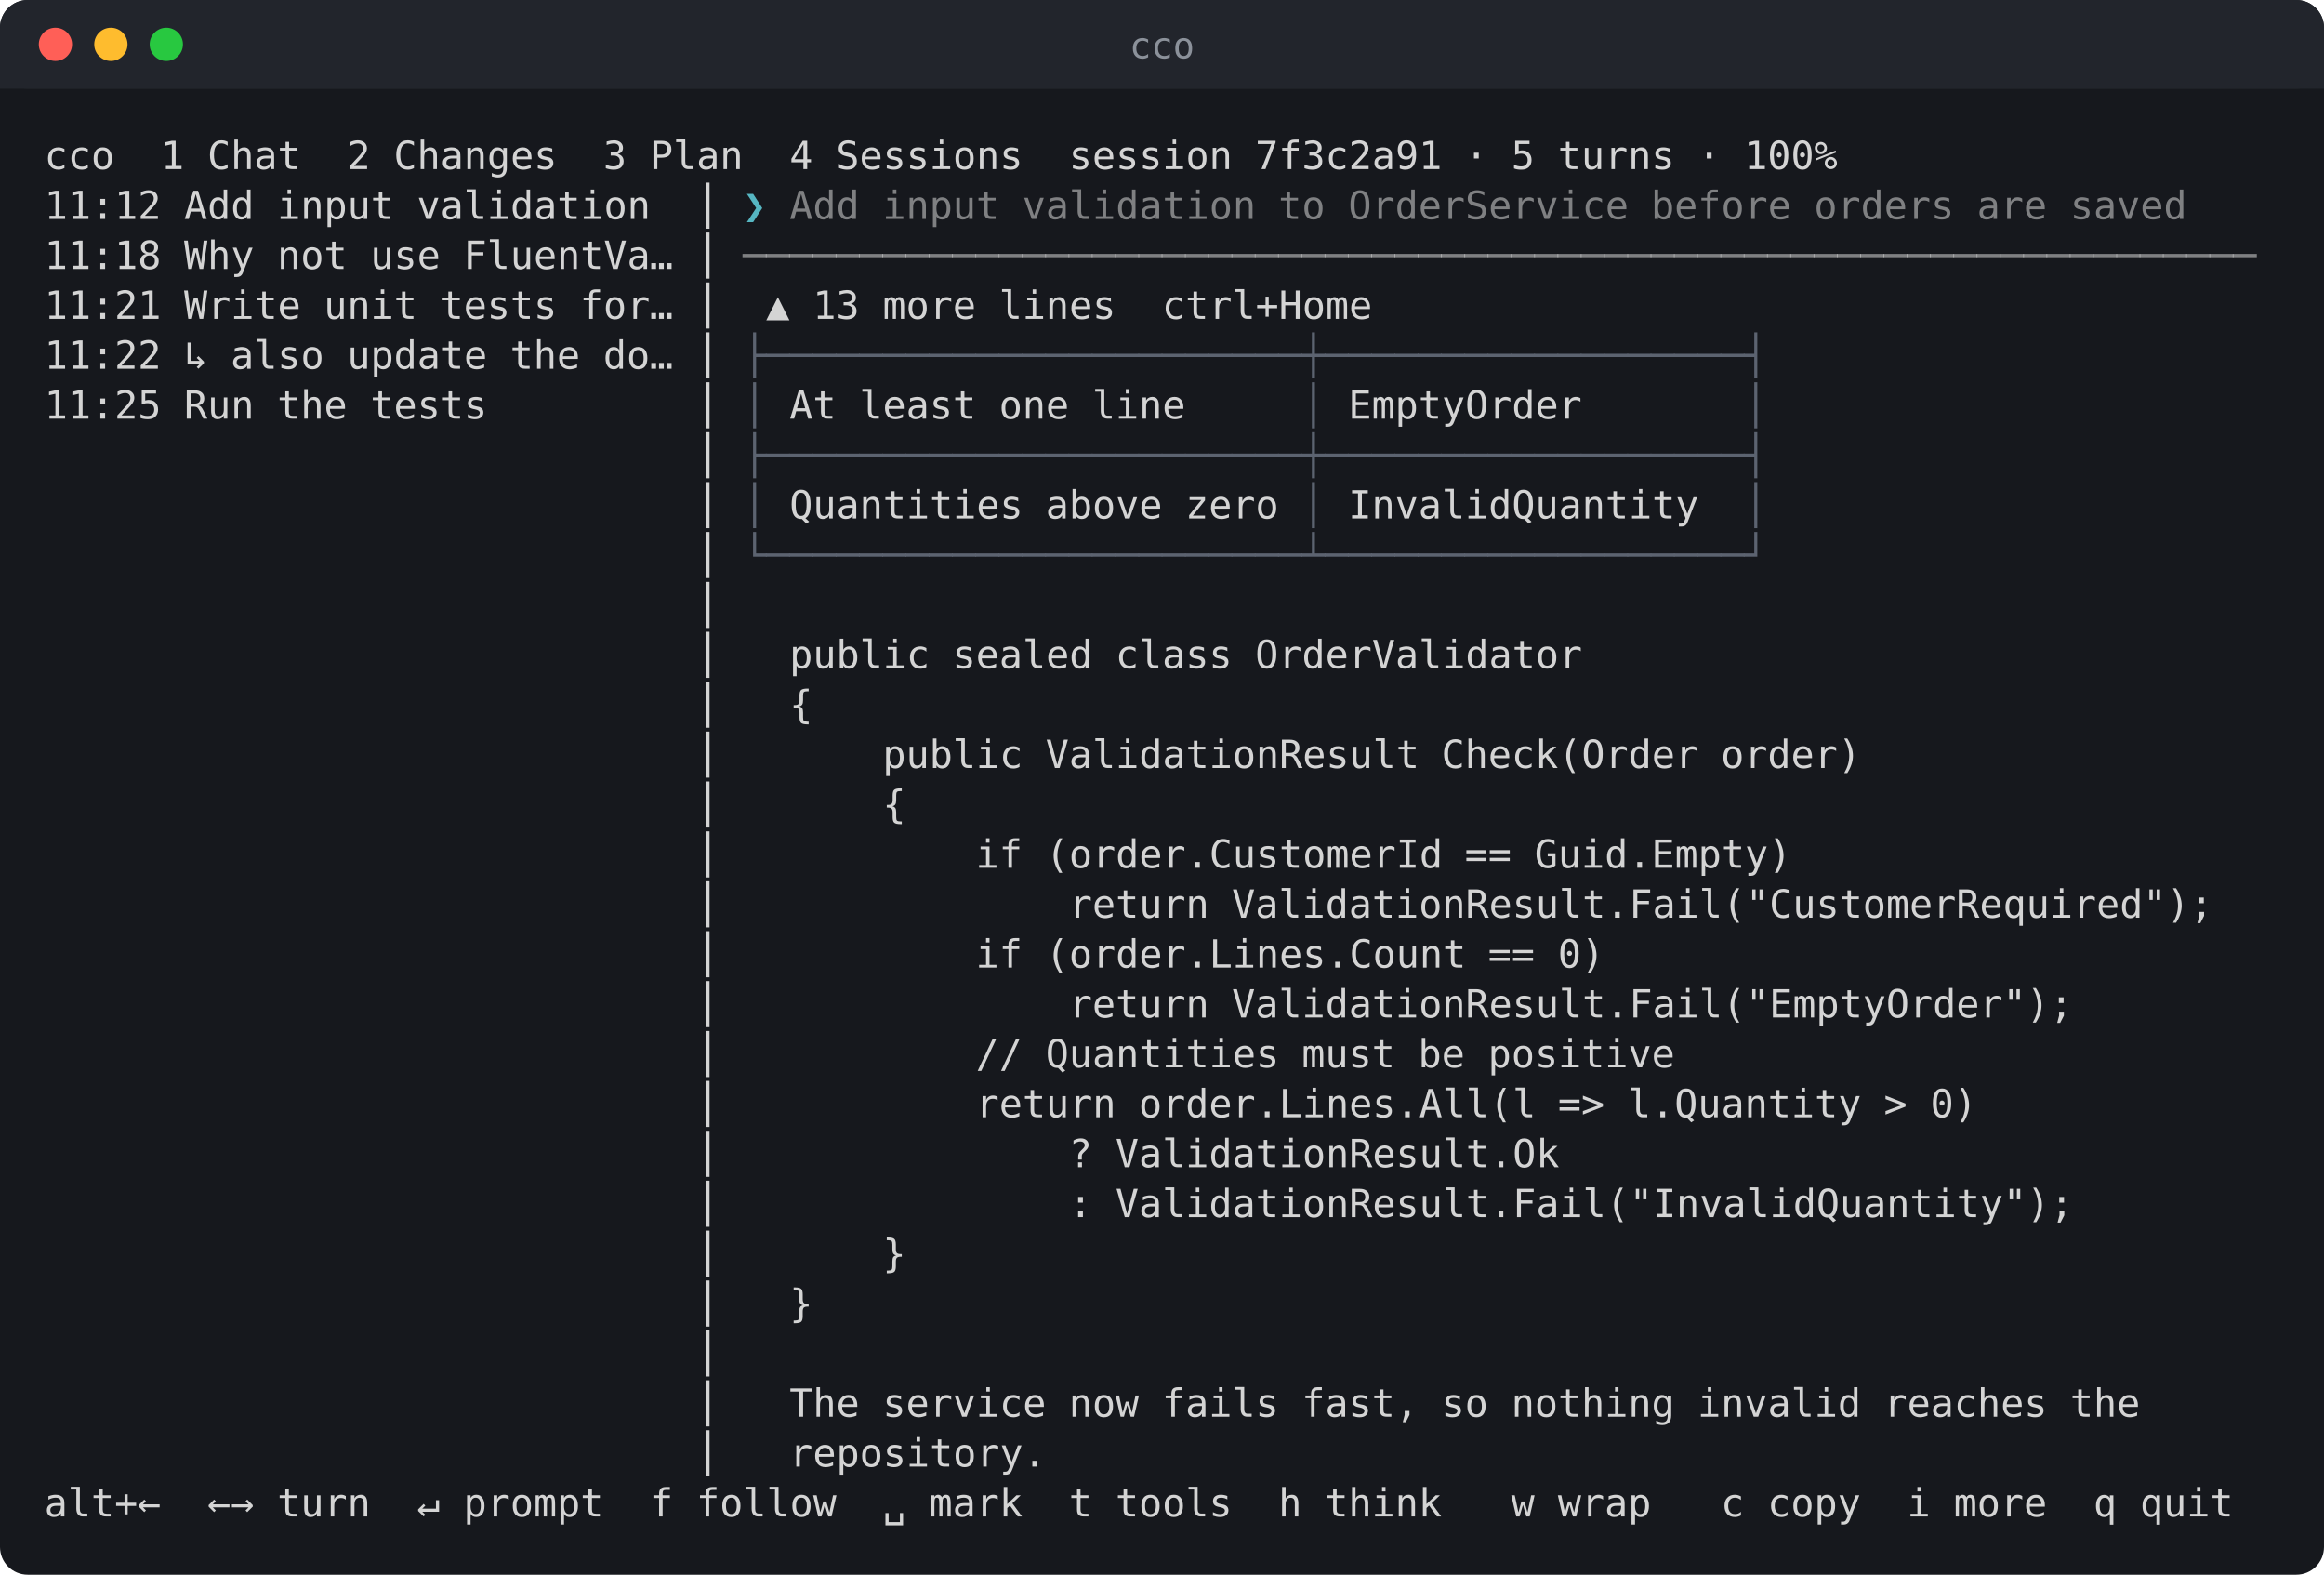
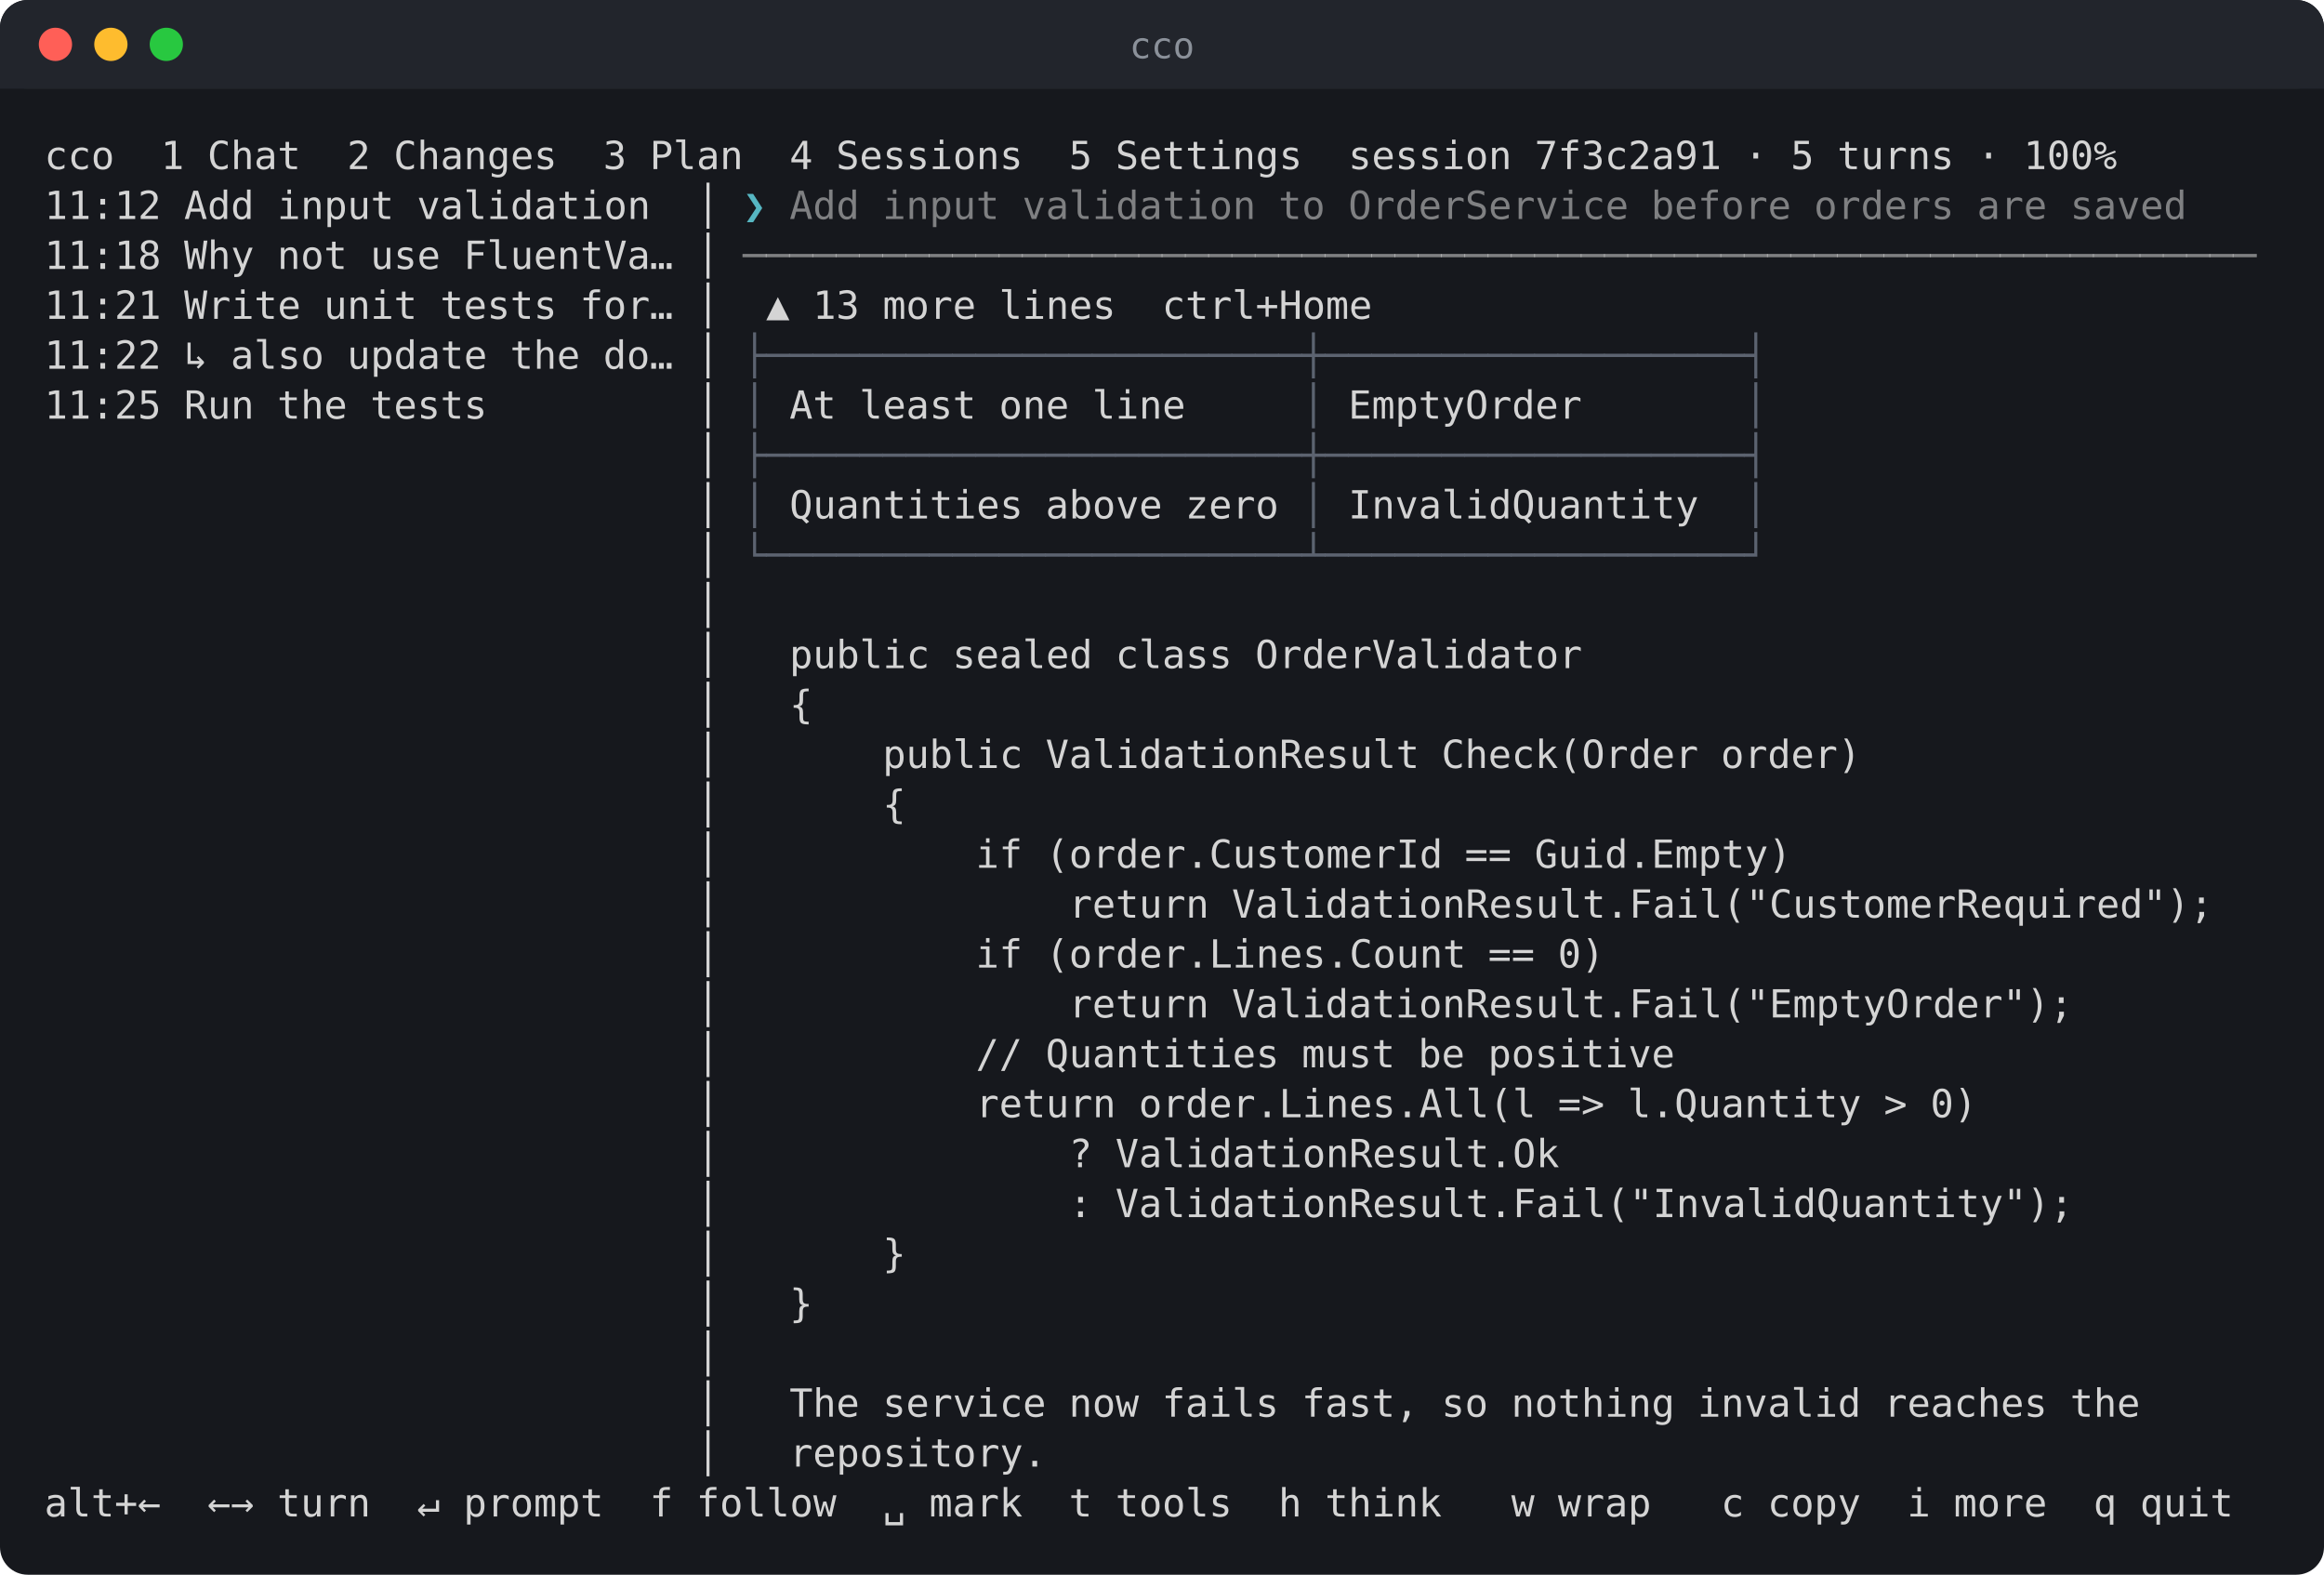
<svg xmlns="http://www.w3.org/2000/svg" width="838.4" height="568" viewBox="0 0 838.4 568" font-family="'Cascadia Mono', 'SF Mono', Menlo, Consolas, 'DejaVu Sans Mono', monospace" font-size="14">
  <rect width="838.4" height="568" rx="10" fill="#16181d" />
  <rect width="838.4" height="32" rx="10" fill="#22252c" />
  <rect y="22" width="838.4" height="10" fill="#22252c" />
  <circle cx="20" cy="16" r="6" fill="#ff5f57" />
  <circle cx="40" cy="16" r="6" fill="#febc2e" />
  <circle cx="60" cy="16" r="6" fill="#28c840" />
  <text x="419.2" y="21" fill="#8b919a" font-size="13" text-anchor="middle">cco</text>
  <g transform="translate(16 48)">
    <text x="0.0" y="13" fill="#d4d4d4" textLength="25.2" lengthAdjust="spacingAndGlyphs">cco</text>
    <text x="42.0" y="13" fill="#d4d4d4" textLength="8.4" lengthAdjust="spacingAndGlyphs">1</text>
    <text x="58.8" y="13" fill="#d4d4d4" textLength="33.6" lengthAdjust="spacingAndGlyphs">Chat</text>
    <text x="109.2" y="13" fill="#d4d4d4" textLength="8.4" lengthAdjust="spacingAndGlyphs">2</text>
    <text x="126.0" y="13" fill="#d4d4d4" textLength="58.8" lengthAdjust="spacingAndGlyphs">Changes</text>
    <text x="201.6" y="13" fill="#d4d4d4" textLength="8.4" lengthAdjust="spacingAndGlyphs">3</text>
    <text x="218.4" y="13" fill="#d4d4d4" textLength="33.6" lengthAdjust="spacingAndGlyphs">Plan</text>
    <text x="268.8" y="13" fill="#d4d4d4" textLength="8.4" lengthAdjust="spacingAndGlyphs">4</text>
    <text x="285.6" y="13" fill="#d4d4d4" textLength="67.2" lengthAdjust="spacingAndGlyphs">Sessions</text>
-     <text x="369.6" y="13" fill="#d4d4d4" textLength="58.8" lengthAdjust="spacingAndGlyphs">session</text>
-     <text x="436.8" y="13" fill="#d4d4d4" textLength="67.2" lengthAdjust="spacingAndGlyphs">7f3c2a91</text>
-     <text x="512.4" y="13" fill="#d4d4d4" textLength="8.4" lengthAdjust="spacingAndGlyphs">·</text>
-     <text x="529.2" y="13" fill="#d4d4d4" textLength="8.4" lengthAdjust="spacingAndGlyphs">5</text>
-     <text x="546.0" y="13" fill="#d4d4d4" textLength="42.0" lengthAdjust="spacingAndGlyphs">turns</text>
-     <text x="596.4" y="13" fill="#d4d4d4" textLength="8.4" lengthAdjust="spacingAndGlyphs">·</text>
-     <text x="613.2" y="13" fill="#d4d4d4" textLength="33.6" lengthAdjust="spacingAndGlyphs">100%</text>
+     <text x="369.6" y="13" fill="#d4d4d4" textLength="8.4" lengthAdjust="spacingAndGlyphs">5</text>
+     <text x="386.4" y="13" fill="#d4d4d4" textLength="67.2" lengthAdjust="spacingAndGlyphs">Settings</text>
+     <text x="470.4" y="13" fill="#d4d4d4" textLength="58.8" lengthAdjust="spacingAndGlyphs">session</text>
+     <text x="537.6" y="13" fill="#d4d4d4" textLength="67.2" lengthAdjust="spacingAndGlyphs">7f3c2a91</text>
+     <text x="613.2" y="13" fill="#d4d4d4" textLength="8.4" lengthAdjust="spacingAndGlyphs">·</text>
+     <text x="630.0" y="13" fill="#d4d4d4" textLength="8.4" lengthAdjust="spacingAndGlyphs">5</text>
+     <text x="646.8" y="13" fill="#d4d4d4" textLength="42.0" lengthAdjust="spacingAndGlyphs">turns</text>
+     <text x="697.2" y="13" fill="#d4d4d4" textLength="8.4" lengthAdjust="spacingAndGlyphs">·</text>
+     <text x="714.0" y="13" fill="#d4d4d4" textLength="33.6" lengthAdjust="spacingAndGlyphs">100%</text>
    <text x="0.0" y="31" fill="#d4d4d4" textLength="42.0" lengthAdjust="spacingAndGlyphs">11:12</text>
    <text x="50.4" y="31" fill="#d4d4d4" textLength="25.2" lengthAdjust="spacingAndGlyphs">Add</text>
    <text x="84.0" y="31" fill="#d4d4d4" textLength="42.0" lengthAdjust="spacingAndGlyphs">input</text>
    <text x="134.4" y="31" fill="#d4d4d4" textLength="84.0" lengthAdjust="spacingAndGlyphs">validation</text>
    <text x="235.2" y="31" fill="#d4d4d4" textLength="8.4" lengthAdjust="spacingAndGlyphs">│</text>
    <text x="252.0" y="31" fill="#56b6c2" textLength="8.4" lengthAdjust="spacingAndGlyphs">❯</text>
    <text x="268.8" y="31" fill="#d4d4d4" textLength="25.2" lengthAdjust="spacingAndGlyphs" fill-opacity="0.55">Add</text>
    <text x="302.4" y="31" fill="#d4d4d4" textLength="42.0" lengthAdjust="spacingAndGlyphs" fill-opacity="0.55">input</text>
    <text x="352.8" y="31" fill="#d4d4d4" textLength="84.0" lengthAdjust="spacingAndGlyphs" fill-opacity="0.55">validation</text>
    <text x="445.2" y="31" fill="#d4d4d4" textLength="16.8" lengthAdjust="spacingAndGlyphs" fill-opacity="0.55">to</text>
    <text x="470.4" y="31" fill="#d4d4d4" textLength="100.8" lengthAdjust="spacingAndGlyphs" fill-opacity="0.55">OrderService</text>
    <text x="579.6" y="31" fill="#d4d4d4" textLength="50.4" lengthAdjust="spacingAndGlyphs" fill-opacity="0.55">before</text>
    <text x="638.4" y="31" fill="#d4d4d4" textLength="50.4" lengthAdjust="spacingAndGlyphs" fill-opacity="0.55">orders</text>
    <text x="697.2" y="31" fill="#d4d4d4" textLength="25.2" lengthAdjust="spacingAndGlyphs" fill-opacity="0.55">are</text>
    <text x="730.8" y="31" fill="#d4d4d4" textLength="42.0" lengthAdjust="spacingAndGlyphs" fill-opacity="0.55">saved</text>
    <text x="0.0" y="49" fill="#d4d4d4" textLength="42.0" lengthAdjust="spacingAndGlyphs">11:18</text>
    <text x="50.4" y="49" fill="#d4d4d4" textLength="25.2" lengthAdjust="spacingAndGlyphs">Why</text>
    <text x="84.0" y="49" fill="#d4d4d4" textLength="25.2" lengthAdjust="spacingAndGlyphs">not</text>
    <text x="117.6" y="49" fill="#d4d4d4" textLength="25.2" lengthAdjust="spacingAndGlyphs">use</text>
    <text x="151.2" y="49" fill="#d4d4d4" textLength="67.2" lengthAdjust="spacingAndGlyphs">FluentVa</text>
    <text x="218.4" y="49" fill="#d4d4d4" textLength="8.4" lengthAdjust="spacingAndGlyphs">…</text>
    <text x="235.2" y="49" fill="#d4d4d4" textLength="8.4" lengthAdjust="spacingAndGlyphs">│</text>
    <text x="252.0" y="49" fill="#d4d4d4" textLength="8.4" lengthAdjust="spacingAndGlyphs" fill-opacity="0.55">─</text>
    <text x="260.4" y="49" fill="#d4d4d4" textLength="8.4" lengthAdjust="spacingAndGlyphs" fill-opacity="0.55">─</text>
    <text x="268.8" y="49" fill="#d4d4d4" textLength="8.4" lengthAdjust="spacingAndGlyphs" fill-opacity="0.55">─</text>
    <text x="277.2" y="49" fill="#d4d4d4" textLength="8.4" lengthAdjust="spacingAndGlyphs" fill-opacity="0.55">─</text>
    <text x="285.6" y="49" fill="#d4d4d4" textLength="8.4" lengthAdjust="spacingAndGlyphs" fill-opacity="0.55">─</text>
    <text x="294.0" y="49" fill="#d4d4d4" textLength="8.4" lengthAdjust="spacingAndGlyphs" fill-opacity="0.55">─</text>
    <text x="302.4" y="49" fill="#d4d4d4" textLength="8.4" lengthAdjust="spacingAndGlyphs" fill-opacity="0.55">─</text>
    <text x="310.8" y="49" fill="#d4d4d4" textLength="8.4" lengthAdjust="spacingAndGlyphs" fill-opacity="0.55">─</text>
    <text x="319.2" y="49" fill="#d4d4d4" textLength="8.4" lengthAdjust="spacingAndGlyphs" fill-opacity="0.55">─</text>
    <text x="327.6" y="49" fill="#d4d4d4" textLength="8.4" lengthAdjust="spacingAndGlyphs" fill-opacity="0.55">─</text>
    <text x="336.0" y="49" fill="#d4d4d4" textLength="8.4" lengthAdjust="spacingAndGlyphs" fill-opacity="0.55">─</text>
    <text x="344.4" y="49" fill="#d4d4d4" textLength="8.4" lengthAdjust="spacingAndGlyphs" fill-opacity="0.55">─</text>
    <text x="352.8" y="49" fill="#d4d4d4" textLength="8.4" lengthAdjust="spacingAndGlyphs" fill-opacity="0.55">─</text>
    <text x="361.2" y="49" fill="#d4d4d4" textLength="8.4" lengthAdjust="spacingAndGlyphs" fill-opacity="0.55">─</text>
    <text x="369.6" y="49" fill="#d4d4d4" textLength="8.4" lengthAdjust="spacingAndGlyphs" fill-opacity="0.55">─</text>
    <text x="378.0" y="49" fill="#d4d4d4" textLength="8.4" lengthAdjust="spacingAndGlyphs" fill-opacity="0.55">─</text>
    <text x="386.4" y="49" fill="#d4d4d4" textLength="8.4" lengthAdjust="spacingAndGlyphs" fill-opacity="0.55">─</text>
    <text x="394.8" y="49" fill="#d4d4d4" textLength="8.4" lengthAdjust="spacingAndGlyphs" fill-opacity="0.55">─</text>
    <text x="403.2" y="49" fill="#d4d4d4" textLength="8.4" lengthAdjust="spacingAndGlyphs" fill-opacity="0.55">─</text>
    <text x="411.6" y="49" fill="#d4d4d4" textLength="8.4" lengthAdjust="spacingAndGlyphs" fill-opacity="0.55">─</text>
    <text x="420.0" y="49" fill="#d4d4d4" textLength="8.4" lengthAdjust="spacingAndGlyphs" fill-opacity="0.55">─</text>
    <text x="428.4" y="49" fill="#d4d4d4" textLength="8.4" lengthAdjust="spacingAndGlyphs" fill-opacity="0.55">─</text>
    <text x="436.8" y="49" fill="#d4d4d4" textLength="8.4" lengthAdjust="spacingAndGlyphs" fill-opacity="0.55">─</text>
    <text x="445.2" y="49" fill="#d4d4d4" textLength="8.4" lengthAdjust="spacingAndGlyphs" fill-opacity="0.55">─</text>
    <text x="453.6" y="49" fill="#d4d4d4" textLength="8.4" lengthAdjust="spacingAndGlyphs" fill-opacity="0.55">─</text>
    <text x="462.0" y="49" fill="#d4d4d4" textLength="8.4" lengthAdjust="spacingAndGlyphs" fill-opacity="0.55">─</text>
    <text x="470.4" y="49" fill="#d4d4d4" textLength="8.4" lengthAdjust="spacingAndGlyphs" fill-opacity="0.55">─</text>
    <text x="478.8" y="49" fill="#d4d4d4" textLength="8.4" lengthAdjust="spacingAndGlyphs" fill-opacity="0.55">─</text>
    <text x="487.2" y="49" fill="#d4d4d4" textLength="8.4" lengthAdjust="spacingAndGlyphs" fill-opacity="0.55">─</text>
    <text x="495.6" y="49" fill="#d4d4d4" textLength="8.4" lengthAdjust="spacingAndGlyphs" fill-opacity="0.55">─</text>
    <text x="504.0" y="49" fill="#d4d4d4" textLength="8.4" lengthAdjust="spacingAndGlyphs" fill-opacity="0.55">─</text>
    <text x="512.4" y="49" fill="#d4d4d4" textLength="8.4" lengthAdjust="spacingAndGlyphs" fill-opacity="0.55">─</text>
    <text x="520.8" y="49" fill="#d4d4d4" textLength="8.4" lengthAdjust="spacingAndGlyphs" fill-opacity="0.55">─</text>
    <text x="529.2" y="49" fill="#d4d4d4" textLength="8.4" lengthAdjust="spacingAndGlyphs" fill-opacity="0.55">─</text>
    <text x="537.6" y="49" fill="#d4d4d4" textLength="8.4" lengthAdjust="spacingAndGlyphs" fill-opacity="0.55">─</text>
    <text x="546.0" y="49" fill="#d4d4d4" textLength="8.4" lengthAdjust="spacingAndGlyphs" fill-opacity="0.55">─</text>
    <text x="554.4" y="49" fill="#d4d4d4" textLength="8.4" lengthAdjust="spacingAndGlyphs" fill-opacity="0.55">─</text>
    <text x="562.8" y="49" fill="#d4d4d4" textLength="8.4" lengthAdjust="spacingAndGlyphs" fill-opacity="0.55">─</text>
    <text x="571.2" y="49" fill="#d4d4d4" textLength="8.4" lengthAdjust="spacingAndGlyphs" fill-opacity="0.55">─</text>
    <text x="579.6" y="49" fill="#d4d4d4" textLength="8.4" lengthAdjust="spacingAndGlyphs" fill-opacity="0.55">─</text>
    <text x="588.0" y="49" fill="#d4d4d4" textLength="8.4" lengthAdjust="spacingAndGlyphs" fill-opacity="0.55">─</text>
    <text x="596.4" y="49" fill="#d4d4d4" textLength="8.4" lengthAdjust="spacingAndGlyphs" fill-opacity="0.55">─</text>
    <text x="604.8" y="49" fill="#d4d4d4" textLength="8.4" lengthAdjust="spacingAndGlyphs" fill-opacity="0.55">─</text>
    <text x="613.2" y="49" fill="#d4d4d4" textLength="8.4" lengthAdjust="spacingAndGlyphs" fill-opacity="0.55">─</text>
    <text x="621.6" y="49" fill="#d4d4d4" textLength="8.4" lengthAdjust="spacingAndGlyphs" fill-opacity="0.55">─</text>
    <text x="630.0" y="49" fill="#d4d4d4" textLength="8.4" lengthAdjust="spacingAndGlyphs" fill-opacity="0.55">─</text>
    <text x="638.4" y="49" fill="#d4d4d4" textLength="8.4" lengthAdjust="spacingAndGlyphs" fill-opacity="0.55">─</text>
    <text x="646.8" y="49" fill="#d4d4d4" textLength="8.4" lengthAdjust="spacingAndGlyphs" fill-opacity="0.55">─</text>
    <text x="655.2" y="49" fill="#d4d4d4" textLength="8.4" lengthAdjust="spacingAndGlyphs" fill-opacity="0.55">─</text>
    <text x="663.6" y="49" fill="#d4d4d4" textLength="8.4" lengthAdjust="spacingAndGlyphs" fill-opacity="0.55">─</text>
    <text x="672.0" y="49" fill="#d4d4d4" textLength="8.4" lengthAdjust="spacingAndGlyphs" fill-opacity="0.55">─</text>
    <text x="680.4" y="49" fill="#d4d4d4" textLength="8.4" lengthAdjust="spacingAndGlyphs" fill-opacity="0.55">─</text>
    <text x="688.8" y="49" fill="#d4d4d4" textLength="8.4" lengthAdjust="spacingAndGlyphs" fill-opacity="0.55">─</text>
    <text x="697.2" y="49" fill="#d4d4d4" textLength="8.4" lengthAdjust="spacingAndGlyphs" fill-opacity="0.55">─</text>
    <text x="705.6" y="49" fill="#d4d4d4" textLength="8.4" lengthAdjust="spacingAndGlyphs" fill-opacity="0.55">─</text>
    <text x="714.0" y="49" fill="#d4d4d4" textLength="8.4" lengthAdjust="spacingAndGlyphs" fill-opacity="0.55">─</text>
    <text x="722.4" y="49" fill="#d4d4d4" textLength="8.4" lengthAdjust="spacingAndGlyphs" fill-opacity="0.55">─</text>
    <text x="730.8" y="49" fill="#d4d4d4" textLength="8.4" lengthAdjust="spacingAndGlyphs" fill-opacity="0.55">─</text>
    <text x="739.2" y="49" fill="#d4d4d4" textLength="8.4" lengthAdjust="spacingAndGlyphs" fill-opacity="0.55">─</text>
    <text x="747.6" y="49" fill="#d4d4d4" textLength="8.4" lengthAdjust="spacingAndGlyphs" fill-opacity="0.55">─</text>
    <text x="756.0" y="49" fill="#d4d4d4" textLength="8.4" lengthAdjust="spacingAndGlyphs" fill-opacity="0.55">─</text>
    <text x="764.4" y="49" fill="#d4d4d4" textLength="8.4" lengthAdjust="spacingAndGlyphs" fill-opacity="0.55">─</text>
    <text x="772.8" y="49" fill="#d4d4d4" textLength="8.4" lengthAdjust="spacingAndGlyphs" fill-opacity="0.55">─</text>
    <text x="781.2" y="49" fill="#d4d4d4" textLength="8.4" lengthAdjust="spacingAndGlyphs" fill-opacity="0.55">─</text>
    <text x="789.6" y="49" fill="#d4d4d4" textLength="8.4" lengthAdjust="spacingAndGlyphs" fill-opacity="0.55">─</text>
    <text x="0.0" y="67" fill="#d4d4d4" textLength="42.0" lengthAdjust="spacingAndGlyphs">11:21</text>
    <text x="50.4" y="67" fill="#d4d4d4" textLength="42.0" lengthAdjust="spacingAndGlyphs">Write</text>
    <text x="100.8" y="67" fill="#d4d4d4" textLength="33.6" lengthAdjust="spacingAndGlyphs">unit</text>
    <text x="142.8" y="67" fill="#d4d4d4" textLength="42.0" lengthAdjust="spacingAndGlyphs">tests</text>
    <text x="193.2" y="67" fill="#d4d4d4" textLength="25.2" lengthAdjust="spacingAndGlyphs">for</text>
    <text x="218.4" y="67" fill="#d4d4d4" textLength="8.4" lengthAdjust="spacingAndGlyphs">…</text>
    <text x="235.2" y="67" fill="#d4d4d4" textLength="8.4" lengthAdjust="spacingAndGlyphs">│</text>
    <text x="260.4" y="67" fill="#d4d4d4" textLength="8.4" lengthAdjust="spacingAndGlyphs">▲</text>
    <text x="277.2" y="67" fill="#d4d4d4" textLength="16.8" lengthAdjust="spacingAndGlyphs">13</text>
    <text x="302.4" y="67" fill="#d4d4d4" textLength="33.6" lengthAdjust="spacingAndGlyphs">more</text>
    <text x="344.4" y="67" fill="#d4d4d4" textLength="42.0" lengthAdjust="spacingAndGlyphs">lines</text>
    <text x="403.2" y="67" fill="#d4d4d4" textLength="75.6" lengthAdjust="spacingAndGlyphs">ctrl+Home</text>
    <text x="0.0" y="85" fill="#d4d4d4" textLength="42.0" lengthAdjust="spacingAndGlyphs">11:22</text>
    <text x="50.4" y="85" fill="#d4d4d4" textLength="8.4" lengthAdjust="spacingAndGlyphs">↳</text>
    <text x="67.2" y="85" fill="#d4d4d4" textLength="33.6" lengthAdjust="spacingAndGlyphs">also</text>
    <text x="109.2" y="85" fill="#d4d4d4" textLength="50.4" lengthAdjust="spacingAndGlyphs">update</text>
    <text x="168.0" y="85" fill="#d4d4d4" textLength="25.2" lengthAdjust="spacingAndGlyphs">the</text>
    <text x="201.6" y="85" fill="#d4d4d4" textLength="16.8" lengthAdjust="spacingAndGlyphs">do</text>
    <text x="218.4" y="85" fill="#d4d4d4" textLength="8.4" lengthAdjust="spacingAndGlyphs">…</text>
    <text x="235.2" y="85" fill="#d4d4d4" textLength="8.4" lengthAdjust="spacingAndGlyphs">│</text>
    <text x="252.0" y="85" fill="#5c6370" textLength="8.4" lengthAdjust="spacingAndGlyphs">├</text>
    <text x="260.4" y="85" fill="#5c6370" textLength="8.4" lengthAdjust="spacingAndGlyphs">─</text>
    <text x="268.8" y="85" fill="#5c6370" textLength="8.4" lengthAdjust="spacingAndGlyphs">─</text>
    <text x="277.2" y="85" fill="#5c6370" textLength="8.4" lengthAdjust="spacingAndGlyphs">─</text>
    <text x="285.6" y="85" fill="#5c6370" textLength="8.4" lengthAdjust="spacingAndGlyphs">─</text>
    <text x="294.0" y="85" fill="#5c6370" textLength="8.4" lengthAdjust="spacingAndGlyphs">─</text>
    <text x="302.4" y="85" fill="#5c6370" textLength="8.4" lengthAdjust="spacingAndGlyphs">─</text>
    <text x="310.8" y="85" fill="#5c6370" textLength="8.4" lengthAdjust="spacingAndGlyphs">─</text>
    <text x="319.2" y="85" fill="#5c6370" textLength="8.4" lengthAdjust="spacingAndGlyphs">─</text>
    <text x="327.6" y="85" fill="#5c6370" textLength="8.4" lengthAdjust="spacingAndGlyphs">─</text>
    <text x="336.0" y="85" fill="#5c6370" textLength="8.4" lengthAdjust="spacingAndGlyphs">─</text>
    <text x="344.4" y="85" fill="#5c6370" textLength="8.4" lengthAdjust="spacingAndGlyphs">─</text>
    <text x="352.8" y="85" fill="#5c6370" textLength="8.4" lengthAdjust="spacingAndGlyphs">─</text>
    <text x="361.2" y="85" fill="#5c6370" textLength="8.4" lengthAdjust="spacingAndGlyphs">─</text>
    <text x="369.6" y="85" fill="#5c6370" textLength="8.4" lengthAdjust="spacingAndGlyphs">─</text>
    <text x="378.0" y="85" fill="#5c6370" textLength="8.4" lengthAdjust="spacingAndGlyphs">─</text>
    <text x="386.4" y="85" fill="#5c6370" textLength="8.4" lengthAdjust="spacingAndGlyphs">─</text>
    <text x="394.8" y="85" fill="#5c6370" textLength="8.4" lengthAdjust="spacingAndGlyphs">─</text>
    <text x="403.2" y="85" fill="#5c6370" textLength="8.4" lengthAdjust="spacingAndGlyphs">─</text>
    <text x="411.6" y="85" fill="#5c6370" textLength="8.4" lengthAdjust="spacingAndGlyphs">─</text>
    <text x="420.0" y="85" fill="#5c6370" textLength="8.4" lengthAdjust="spacingAndGlyphs">─</text>
    <text x="428.4" y="85" fill="#5c6370" textLength="8.4" lengthAdjust="spacingAndGlyphs">─</text>
    <text x="436.8" y="85" fill="#5c6370" textLength="8.4" lengthAdjust="spacingAndGlyphs">─</text>
    <text x="445.2" y="85" fill="#5c6370" textLength="8.4" lengthAdjust="spacingAndGlyphs">─</text>
    <text x="453.6" y="85" fill="#5c6370" textLength="8.4" lengthAdjust="spacingAndGlyphs">┼</text>
    <text x="462.0" y="85" fill="#5c6370" textLength="8.4" lengthAdjust="spacingAndGlyphs">─</text>
    <text x="470.4" y="85" fill="#5c6370" textLength="8.4" lengthAdjust="spacingAndGlyphs">─</text>
    <text x="478.8" y="85" fill="#5c6370" textLength="8.4" lengthAdjust="spacingAndGlyphs">─</text>
    <text x="487.2" y="85" fill="#5c6370" textLength="8.4" lengthAdjust="spacingAndGlyphs">─</text>
    <text x="495.6" y="85" fill="#5c6370" textLength="8.4" lengthAdjust="spacingAndGlyphs">─</text>
    <text x="504.0" y="85" fill="#5c6370" textLength="8.4" lengthAdjust="spacingAndGlyphs">─</text>
    <text x="512.4" y="85" fill="#5c6370" textLength="8.4" lengthAdjust="spacingAndGlyphs">─</text>
    <text x="520.8" y="85" fill="#5c6370" textLength="8.4" lengthAdjust="spacingAndGlyphs">─</text>
    <text x="529.2" y="85" fill="#5c6370" textLength="8.4" lengthAdjust="spacingAndGlyphs">─</text>
    <text x="537.6" y="85" fill="#5c6370" textLength="8.4" lengthAdjust="spacingAndGlyphs">─</text>
    <text x="546.0" y="85" fill="#5c6370" textLength="8.4" lengthAdjust="spacingAndGlyphs">─</text>
    <text x="554.4" y="85" fill="#5c6370" textLength="8.4" lengthAdjust="spacingAndGlyphs">─</text>
    <text x="562.8" y="85" fill="#5c6370" textLength="8.4" lengthAdjust="spacingAndGlyphs">─</text>
    <text x="571.2" y="85" fill="#5c6370" textLength="8.4" lengthAdjust="spacingAndGlyphs">─</text>
    <text x="579.6" y="85" fill="#5c6370" textLength="8.4" lengthAdjust="spacingAndGlyphs">─</text>
    <text x="588.0" y="85" fill="#5c6370" textLength="8.4" lengthAdjust="spacingAndGlyphs">─</text>
    <text x="596.4" y="85" fill="#5c6370" textLength="8.4" lengthAdjust="spacingAndGlyphs">─</text>
    <text x="604.8" y="85" fill="#5c6370" textLength="8.4" lengthAdjust="spacingAndGlyphs">─</text>
    <text x="613.2" y="85" fill="#5c6370" textLength="8.4" lengthAdjust="spacingAndGlyphs">┤</text>
    <text x="0.0" y="103" fill="#d4d4d4" textLength="42.0" lengthAdjust="spacingAndGlyphs">11:25</text>
    <text x="50.4" y="103" fill="#d4d4d4" textLength="25.2" lengthAdjust="spacingAndGlyphs">Run</text>
    <text x="84.0" y="103" fill="#d4d4d4" textLength="25.2" lengthAdjust="spacingAndGlyphs">the</text>
    <text x="117.6" y="103" fill="#d4d4d4" textLength="42.0" lengthAdjust="spacingAndGlyphs">tests</text>
    <text x="235.2" y="103" fill="#d4d4d4" textLength="8.4" lengthAdjust="spacingAndGlyphs">│</text>
    <text x="252.0" y="103" fill="#5c6370" textLength="8.4" lengthAdjust="spacingAndGlyphs">│</text>
    <text x="268.8" y="103" fill="#d4d4d4" textLength="16.8" lengthAdjust="spacingAndGlyphs">At</text>
    <text x="294.0" y="103" fill="#d4d4d4" textLength="42.0" lengthAdjust="spacingAndGlyphs">least</text>
    <text x="344.4" y="103" fill="#d4d4d4" textLength="25.2" lengthAdjust="spacingAndGlyphs">one</text>
    <text x="378.0" y="103" fill="#d4d4d4" textLength="33.6" lengthAdjust="spacingAndGlyphs">line</text>
    <text x="453.6" y="103" fill="#5c6370" textLength="8.4" lengthAdjust="spacingAndGlyphs">│</text>
    <text x="470.4" y="103" fill="#d4d4d4" textLength="84.0" lengthAdjust="spacingAndGlyphs">EmptyOrder</text>
    <text x="613.2" y="103" fill="#5c6370" textLength="8.4" lengthAdjust="spacingAndGlyphs">│</text>
    <text x="235.2" y="121" fill="#d4d4d4" textLength="8.4" lengthAdjust="spacingAndGlyphs">│</text>
    <text x="252.0" y="121" fill="#5c6370" textLength="8.4" lengthAdjust="spacingAndGlyphs">├</text>
    <text x="260.4" y="121" fill="#5c6370" textLength="8.4" lengthAdjust="spacingAndGlyphs">─</text>
    <text x="268.8" y="121" fill="#5c6370" textLength="8.4" lengthAdjust="spacingAndGlyphs">─</text>
    <text x="277.2" y="121" fill="#5c6370" textLength="8.4" lengthAdjust="spacingAndGlyphs">─</text>
    <text x="285.6" y="121" fill="#5c6370" textLength="8.4" lengthAdjust="spacingAndGlyphs">─</text>
    <text x="294.0" y="121" fill="#5c6370" textLength="8.4" lengthAdjust="spacingAndGlyphs">─</text>
    <text x="302.4" y="121" fill="#5c6370" textLength="8.4" lengthAdjust="spacingAndGlyphs">─</text>
    <text x="310.8" y="121" fill="#5c6370" textLength="8.4" lengthAdjust="spacingAndGlyphs">─</text>
    <text x="319.2" y="121" fill="#5c6370" textLength="8.4" lengthAdjust="spacingAndGlyphs">─</text>
    <text x="327.6" y="121" fill="#5c6370" textLength="8.4" lengthAdjust="spacingAndGlyphs">─</text>
    <text x="336.0" y="121" fill="#5c6370" textLength="8.4" lengthAdjust="spacingAndGlyphs">─</text>
    <text x="344.4" y="121" fill="#5c6370" textLength="8.4" lengthAdjust="spacingAndGlyphs">─</text>
    <text x="352.8" y="121" fill="#5c6370" textLength="8.4" lengthAdjust="spacingAndGlyphs">─</text>
    <text x="361.2" y="121" fill="#5c6370" textLength="8.4" lengthAdjust="spacingAndGlyphs">─</text>
    <text x="369.6" y="121" fill="#5c6370" textLength="8.4" lengthAdjust="spacingAndGlyphs">─</text>
    <text x="378.0" y="121" fill="#5c6370" textLength="8.4" lengthAdjust="spacingAndGlyphs">─</text>
    <text x="386.4" y="121" fill="#5c6370" textLength="8.4" lengthAdjust="spacingAndGlyphs">─</text>
    <text x="394.8" y="121" fill="#5c6370" textLength="8.4" lengthAdjust="spacingAndGlyphs">─</text>
    <text x="403.2" y="121" fill="#5c6370" textLength="8.4" lengthAdjust="spacingAndGlyphs">─</text>
    <text x="411.6" y="121" fill="#5c6370" textLength="8.4" lengthAdjust="spacingAndGlyphs">─</text>
    <text x="420.0" y="121" fill="#5c6370" textLength="8.4" lengthAdjust="spacingAndGlyphs">─</text>
    <text x="428.4" y="121" fill="#5c6370" textLength="8.4" lengthAdjust="spacingAndGlyphs">─</text>
    <text x="436.8" y="121" fill="#5c6370" textLength="8.4" lengthAdjust="spacingAndGlyphs">─</text>
    <text x="445.2" y="121" fill="#5c6370" textLength="8.4" lengthAdjust="spacingAndGlyphs">─</text>
    <text x="453.6" y="121" fill="#5c6370" textLength="8.4" lengthAdjust="spacingAndGlyphs">┼</text>
    <text x="462.0" y="121" fill="#5c6370" textLength="8.4" lengthAdjust="spacingAndGlyphs">─</text>
    <text x="470.4" y="121" fill="#5c6370" textLength="8.4" lengthAdjust="spacingAndGlyphs">─</text>
    <text x="478.8" y="121" fill="#5c6370" textLength="8.4" lengthAdjust="spacingAndGlyphs">─</text>
    <text x="487.2" y="121" fill="#5c6370" textLength="8.4" lengthAdjust="spacingAndGlyphs">─</text>
    <text x="495.6" y="121" fill="#5c6370" textLength="8.4" lengthAdjust="spacingAndGlyphs">─</text>
    <text x="504.0" y="121" fill="#5c6370" textLength="8.4" lengthAdjust="spacingAndGlyphs">─</text>
    <text x="512.4" y="121" fill="#5c6370" textLength="8.4" lengthAdjust="spacingAndGlyphs">─</text>
    <text x="520.8" y="121" fill="#5c6370" textLength="8.4" lengthAdjust="spacingAndGlyphs">─</text>
    <text x="529.2" y="121" fill="#5c6370" textLength="8.4" lengthAdjust="spacingAndGlyphs">─</text>
    <text x="537.6" y="121" fill="#5c6370" textLength="8.4" lengthAdjust="spacingAndGlyphs">─</text>
    <text x="546.0" y="121" fill="#5c6370" textLength="8.4" lengthAdjust="spacingAndGlyphs">─</text>
    <text x="554.4" y="121" fill="#5c6370" textLength="8.4" lengthAdjust="spacingAndGlyphs">─</text>
    <text x="562.8" y="121" fill="#5c6370" textLength="8.4" lengthAdjust="spacingAndGlyphs">─</text>
    <text x="571.2" y="121" fill="#5c6370" textLength="8.4" lengthAdjust="spacingAndGlyphs">─</text>
    <text x="579.6" y="121" fill="#5c6370" textLength="8.4" lengthAdjust="spacingAndGlyphs">─</text>
    <text x="588.0" y="121" fill="#5c6370" textLength="8.4" lengthAdjust="spacingAndGlyphs">─</text>
    <text x="596.4" y="121" fill="#5c6370" textLength="8.4" lengthAdjust="spacingAndGlyphs">─</text>
    <text x="604.8" y="121" fill="#5c6370" textLength="8.4" lengthAdjust="spacingAndGlyphs">─</text>
    <text x="613.2" y="121" fill="#5c6370" textLength="8.4" lengthAdjust="spacingAndGlyphs">┤</text>
    <text x="235.2" y="139" fill="#d4d4d4" textLength="8.4" lengthAdjust="spacingAndGlyphs">│</text>
    <text x="252.0" y="139" fill="#5c6370" textLength="8.4" lengthAdjust="spacingAndGlyphs">│</text>
    <text x="268.8" y="139" fill="#d4d4d4" textLength="84.0" lengthAdjust="spacingAndGlyphs">Quantities</text>
    <text x="361.2" y="139" fill="#d4d4d4" textLength="42.0" lengthAdjust="spacingAndGlyphs">above</text>
    <text x="411.6" y="139" fill="#d4d4d4" textLength="33.6" lengthAdjust="spacingAndGlyphs">zero</text>
    <text x="453.6" y="139" fill="#5c6370" textLength="8.4" lengthAdjust="spacingAndGlyphs">│</text>
    <text x="470.4" y="139" fill="#d4d4d4" textLength="126.0" lengthAdjust="spacingAndGlyphs">InvalidQuantity</text>
    <text x="613.2" y="139" fill="#5c6370" textLength="8.4" lengthAdjust="spacingAndGlyphs">│</text>
    <text x="235.2" y="157" fill="#d4d4d4" textLength="8.4" lengthAdjust="spacingAndGlyphs">│</text>
    <text x="252.0" y="157" fill="#5c6370" textLength="8.4" lengthAdjust="spacingAndGlyphs">└</text>
    <text x="260.4" y="157" fill="#5c6370" textLength="8.4" lengthAdjust="spacingAndGlyphs">─</text>
    <text x="268.8" y="157" fill="#5c6370" textLength="8.4" lengthAdjust="spacingAndGlyphs">─</text>
    <text x="277.2" y="157" fill="#5c6370" textLength="8.4" lengthAdjust="spacingAndGlyphs">─</text>
    <text x="285.6" y="157" fill="#5c6370" textLength="8.4" lengthAdjust="spacingAndGlyphs">─</text>
    <text x="294.0" y="157" fill="#5c6370" textLength="8.4" lengthAdjust="spacingAndGlyphs">─</text>
    <text x="302.4" y="157" fill="#5c6370" textLength="8.4" lengthAdjust="spacingAndGlyphs">─</text>
    <text x="310.8" y="157" fill="#5c6370" textLength="8.4" lengthAdjust="spacingAndGlyphs">─</text>
    <text x="319.2" y="157" fill="#5c6370" textLength="8.4" lengthAdjust="spacingAndGlyphs">─</text>
    <text x="327.6" y="157" fill="#5c6370" textLength="8.4" lengthAdjust="spacingAndGlyphs">─</text>
    <text x="336.0" y="157" fill="#5c6370" textLength="8.4" lengthAdjust="spacingAndGlyphs">─</text>
    <text x="344.4" y="157" fill="#5c6370" textLength="8.4" lengthAdjust="spacingAndGlyphs">─</text>
    <text x="352.8" y="157" fill="#5c6370" textLength="8.4" lengthAdjust="spacingAndGlyphs">─</text>
    <text x="361.2" y="157" fill="#5c6370" textLength="8.4" lengthAdjust="spacingAndGlyphs">─</text>
    <text x="369.6" y="157" fill="#5c6370" textLength="8.4" lengthAdjust="spacingAndGlyphs">─</text>
    <text x="378.0" y="157" fill="#5c6370" textLength="8.4" lengthAdjust="spacingAndGlyphs">─</text>
    <text x="386.4" y="157" fill="#5c6370" textLength="8.4" lengthAdjust="spacingAndGlyphs">─</text>
    <text x="394.8" y="157" fill="#5c6370" textLength="8.4" lengthAdjust="spacingAndGlyphs">─</text>
    <text x="403.2" y="157" fill="#5c6370" textLength="8.4" lengthAdjust="spacingAndGlyphs">─</text>
    <text x="411.6" y="157" fill="#5c6370" textLength="8.4" lengthAdjust="spacingAndGlyphs">─</text>
    <text x="420.0" y="157" fill="#5c6370" textLength="8.4" lengthAdjust="spacingAndGlyphs">─</text>
    <text x="428.4" y="157" fill="#5c6370" textLength="8.4" lengthAdjust="spacingAndGlyphs">─</text>
    <text x="436.8" y="157" fill="#5c6370" textLength="8.4" lengthAdjust="spacingAndGlyphs">─</text>
    <text x="445.2" y="157" fill="#5c6370" textLength="8.4" lengthAdjust="spacingAndGlyphs">─</text>
    <text x="453.6" y="157" fill="#5c6370" textLength="8.4" lengthAdjust="spacingAndGlyphs">┴</text>
    <text x="462.0" y="157" fill="#5c6370" textLength="8.4" lengthAdjust="spacingAndGlyphs">─</text>
    <text x="470.4" y="157" fill="#5c6370" textLength="8.4" lengthAdjust="spacingAndGlyphs">─</text>
    <text x="478.8" y="157" fill="#5c6370" textLength="8.4" lengthAdjust="spacingAndGlyphs">─</text>
    <text x="487.2" y="157" fill="#5c6370" textLength="8.4" lengthAdjust="spacingAndGlyphs">─</text>
    <text x="495.6" y="157" fill="#5c6370" textLength="8.4" lengthAdjust="spacingAndGlyphs">─</text>
    <text x="504.0" y="157" fill="#5c6370" textLength="8.4" lengthAdjust="spacingAndGlyphs">─</text>
    <text x="512.4" y="157" fill="#5c6370" textLength="8.4" lengthAdjust="spacingAndGlyphs">─</text>
    <text x="520.8" y="157" fill="#5c6370" textLength="8.4" lengthAdjust="spacingAndGlyphs">─</text>
    <text x="529.2" y="157" fill="#5c6370" textLength="8.4" lengthAdjust="spacingAndGlyphs">─</text>
    <text x="537.6" y="157" fill="#5c6370" textLength="8.4" lengthAdjust="spacingAndGlyphs">─</text>
    <text x="546.0" y="157" fill="#5c6370" textLength="8.4" lengthAdjust="spacingAndGlyphs">─</text>
    <text x="554.4" y="157" fill="#5c6370" textLength="8.4" lengthAdjust="spacingAndGlyphs">─</text>
    <text x="562.8" y="157" fill="#5c6370" textLength="8.4" lengthAdjust="spacingAndGlyphs">─</text>
    <text x="571.2" y="157" fill="#5c6370" textLength="8.4" lengthAdjust="spacingAndGlyphs">─</text>
    <text x="579.6" y="157" fill="#5c6370" textLength="8.4" lengthAdjust="spacingAndGlyphs">─</text>
    <text x="588.0" y="157" fill="#5c6370" textLength="8.4" lengthAdjust="spacingAndGlyphs">─</text>
    <text x="596.4" y="157" fill="#5c6370" textLength="8.4" lengthAdjust="spacingAndGlyphs">─</text>
    <text x="604.8" y="157" fill="#5c6370" textLength="8.4" lengthAdjust="spacingAndGlyphs">─</text>
    <text x="613.2" y="157" fill="#5c6370" textLength="8.4" lengthAdjust="spacingAndGlyphs">┘</text>
    <text x="235.2" y="175" fill="#d4d4d4" textLength="8.4" lengthAdjust="spacingAndGlyphs">│</text>
    <text x="235.2" y="193" fill="#d4d4d4" textLength="8.4" lengthAdjust="spacingAndGlyphs">│</text>
    <text x="268.8" y="193" fill="#d4d4d4" textLength="50.4" lengthAdjust="spacingAndGlyphs">public</text>
    <text x="327.6" y="193" fill="#d4d4d4" textLength="50.4" lengthAdjust="spacingAndGlyphs">sealed</text>
    <text x="386.4" y="193" fill="#d4d4d4" textLength="42.0" lengthAdjust="spacingAndGlyphs">class</text>
    <text x="436.8" y="193" fill="#d4d4d4" textLength="117.6" lengthAdjust="spacingAndGlyphs">OrderValidator</text>
    <text x="235.2" y="211" fill="#d4d4d4" textLength="8.4" lengthAdjust="spacingAndGlyphs">│</text>
    <text x="268.8" y="211" fill="#d4d4d4" textLength="8.4" lengthAdjust="spacingAndGlyphs">{</text>
    <text x="235.2" y="229" fill="#d4d4d4" textLength="8.4" lengthAdjust="spacingAndGlyphs">│</text>
    <text x="302.4" y="229" fill="#d4d4d4" textLength="50.4" lengthAdjust="spacingAndGlyphs">public</text>
    <text x="361.2" y="229" fill="#d4d4d4" textLength="134.4" lengthAdjust="spacingAndGlyphs">ValidationResult</text>
    <text x="504.0" y="229" fill="#d4d4d4" textLength="92.4" lengthAdjust="spacingAndGlyphs">Check(Order</text>
    <text x="604.8" y="229" fill="#d4d4d4" textLength="50.4" lengthAdjust="spacingAndGlyphs">order)</text>
    <text x="235.2" y="247" fill="#d4d4d4" textLength="8.4" lengthAdjust="spacingAndGlyphs">│</text>
    <text x="302.4" y="247" fill="#d4d4d4" textLength="8.4" lengthAdjust="spacingAndGlyphs">{</text>
    <text x="235.2" y="265" fill="#d4d4d4" textLength="8.4" lengthAdjust="spacingAndGlyphs">│</text>
    <text x="336.0" y="265" fill="#d4d4d4" textLength="16.8" lengthAdjust="spacingAndGlyphs">if</text>
    <text x="361.2" y="265" fill="#d4d4d4" textLength="142.8" lengthAdjust="spacingAndGlyphs">(order.CustomerId</text>
    <text x="512.4" y="265" fill="#d4d4d4" textLength="16.8" lengthAdjust="spacingAndGlyphs">==</text>
    <text x="537.6" y="265" fill="#d4d4d4" textLength="92.4" lengthAdjust="spacingAndGlyphs">Guid.Empty)</text>
    <text x="235.2" y="283" fill="#d4d4d4" textLength="8.4" lengthAdjust="spacingAndGlyphs">│</text>
    <text x="369.6" y="283" fill="#d4d4d4" textLength="50.4" lengthAdjust="spacingAndGlyphs">return</text>
    <text x="428.4" y="283" fill="#d4d4d4" textLength="352.8" lengthAdjust="spacingAndGlyphs">ValidationResult.Fail("CustomerRequired");</text>
    <text x="235.2" y="301" fill="#d4d4d4" textLength="8.4" lengthAdjust="spacingAndGlyphs">│</text>
    <text x="336.0" y="301" fill="#d4d4d4" textLength="16.8" lengthAdjust="spacingAndGlyphs">if</text>
    <text x="361.2" y="301" fill="#d4d4d4" textLength="151.2" lengthAdjust="spacingAndGlyphs">(order.Lines.Count</text>
    <text x="520.8" y="301" fill="#d4d4d4" textLength="16.8" lengthAdjust="spacingAndGlyphs">==</text>
    <text x="546.0" y="301" fill="#d4d4d4" textLength="16.8" lengthAdjust="spacingAndGlyphs">0)</text>
    <text x="235.2" y="319" fill="#d4d4d4" textLength="8.4" lengthAdjust="spacingAndGlyphs">│</text>
    <text x="369.6" y="319" fill="#d4d4d4" textLength="50.4" lengthAdjust="spacingAndGlyphs">return</text>
    <text x="428.4" y="319" fill="#d4d4d4" textLength="302.4" lengthAdjust="spacingAndGlyphs">ValidationResult.Fail("EmptyOrder");</text>
    <text x="235.2" y="337" fill="#d4d4d4" textLength="8.4" lengthAdjust="spacingAndGlyphs">│</text>
    <text x="336.0" y="337" fill="#d4d4d4" textLength="16.8" lengthAdjust="spacingAndGlyphs">//</text>
    <text x="361.2" y="337" fill="#d4d4d4" textLength="84.0" lengthAdjust="spacingAndGlyphs">Quantities</text>
    <text x="453.6" y="337" fill="#d4d4d4" textLength="33.6" lengthAdjust="spacingAndGlyphs">must</text>
    <text x="495.6" y="337" fill="#d4d4d4" textLength="16.8" lengthAdjust="spacingAndGlyphs">be</text>
    <text x="520.8" y="337" fill="#d4d4d4" textLength="67.2" lengthAdjust="spacingAndGlyphs">positive</text>
    <text x="235.2" y="355" fill="#d4d4d4" textLength="8.4" lengthAdjust="spacingAndGlyphs">│</text>
    <text x="336.0" y="355" fill="#d4d4d4" textLength="50.4" lengthAdjust="spacingAndGlyphs">return</text>
    <text x="394.8" y="355" fill="#d4d4d4" textLength="142.8" lengthAdjust="spacingAndGlyphs">order.Lines.All(l</text>
    <text x="546.0" y="355" fill="#d4d4d4" textLength="16.8" lengthAdjust="spacingAndGlyphs">=&gt;</text>
    <text x="571.2" y="355" fill="#d4d4d4" textLength="84.0" lengthAdjust="spacingAndGlyphs">l.Quantity</text>
    <text x="663.6" y="355" fill="#d4d4d4" textLength="8.4" lengthAdjust="spacingAndGlyphs">&gt;</text>
    <text x="680.4" y="355" fill="#d4d4d4" textLength="16.8" lengthAdjust="spacingAndGlyphs">0)</text>
    <text x="235.2" y="373" fill="#d4d4d4" textLength="8.4" lengthAdjust="spacingAndGlyphs">│</text>
    <text x="369.6" y="373" fill="#d4d4d4" textLength="8.4" lengthAdjust="spacingAndGlyphs">?</text>
    <text x="386.4" y="373" fill="#d4d4d4" textLength="159.6" lengthAdjust="spacingAndGlyphs">ValidationResult.Ok</text>
    <text x="235.2" y="391" fill="#d4d4d4" textLength="8.4" lengthAdjust="spacingAndGlyphs">│</text>
    <text x="369.6" y="391" fill="#d4d4d4" textLength="8.4" lengthAdjust="spacingAndGlyphs">:</text>
    <text x="386.4" y="391" fill="#d4d4d4" textLength="344.4" lengthAdjust="spacingAndGlyphs">ValidationResult.Fail("InvalidQuantity");</text>
    <text x="235.2" y="409" fill="#d4d4d4" textLength="8.4" lengthAdjust="spacingAndGlyphs">│</text>
    <text x="302.4" y="409" fill="#d4d4d4" textLength="8.4" lengthAdjust="spacingAndGlyphs">}</text>
    <text x="235.2" y="427" fill="#d4d4d4" textLength="8.4" lengthAdjust="spacingAndGlyphs">│</text>
    <text x="268.8" y="427" fill="#d4d4d4" textLength="8.4" lengthAdjust="spacingAndGlyphs">}</text>
    <text x="235.2" y="445" fill="#d4d4d4" textLength="8.4" lengthAdjust="spacingAndGlyphs">│</text>
    <text x="235.2" y="463" fill="#d4d4d4" textLength="8.4" lengthAdjust="spacingAndGlyphs">│</text>
    <text x="268.8" y="463" fill="#d4d4d4" textLength="25.2" lengthAdjust="spacingAndGlyphs">The</text>
    <text x="302.4" y="463" fill="#d4d4d4" textLength="58.8" lengthAdjust="spacingAndGlyphs">service</text>
    <text x="369.6" y="463" fill="#d4d4d4" textLength="25.2" lengthAdjust="spacingAndGlyphs">now</text>
    <text x="403.2" y="463" fill="#d4d4d4" textLength="42.0" lengthAdjust="spacingAndGlyphs">fails</text>
    <text x="453.6" y="463" fill="#d4d4d4" textLength="42.0" lengthAdjust="spacingAndGlyphs">fast,</text>
    <text x="504.0" y="463" fill="#d4d4d4" textLength="16.8" lengthAdjust="spacingAndGlyphs">so</text>
    <text x="529.2" y="463" fill="#d4d4d4" textLength="58.8" lengthAdjust="spacingAndGlyphs">nothing</text>
    <text x="596.4" y="463" fill="#d4d4d4" textLength="58.8" lengthAdjust="spacingAndGlyphs">invalid</text>
    <text x="663.6" y="463" fill="#d4d4d4" textLength="58.8" lengthAdjust="spacingAndGlyphs">reaches</text>
    <text x="730.8" y="463" fill="#d4d4d4" textLength="25.2" lengthAdjust="spacingAndGlyphs">the</text>
    <text x="235.2" y="481" fill="#d4d4d4" textLength="8.4" lengthAdjust="spacingAndGlyphs">│</text>
    <text x="268.8" y="481" fill="#d4d4d4" textLength="92.4" lengthAdjust="spacingAndGlyphs">repository.</text>
    <text x="0.0" y="499" fill="#d4d4d4" textLength="33.6" lengthAdjust="spacingAndGlyphs">alt+</text>
    <text x="33.6" y="499" fill="#d4d4d4" textLength="8.4" lengthAdjust="spacingAndGlyphs">←</text>
    <text x="58.8" y="499" fill="#d4d4d4" textLength="8.4" lengthAdjust="spacingAndGlyphs">←</text>
    <text x="67.2" y="499" fill="#d4d4d4" textLength="8.4" lengthAdjust="spacingAndGlyphs">→</text>
    <text x="84.0" y="499" fill="#d4d4d4" textLength="33.6" lengthAdjust="spacingAndGlyphs">turn</text>
    <text x="134.4" y="499" fill="#d4d4d4" textLength="8.4" lengthAdjust="spacingAndGlyphs">↵</text>
    <text x="151.2" y="499" fill="#d4d4d4" textLength="50.4" lengthAdjust="spacingAndGlyphs">prompt</text>
    <text x="218.4" y="499" fill="#d4d4d4" textLength="8.4" lengthAdjust="spacingAndGlyphs">f</text>
    <text x="235.2" y="499" fill="#d4d4d4" textLength="50.4" lengthAdjust="spacingAndGlyphs">follow</text>
    <text x="302.4" y="499" fill="#d4d4d4" textLength="8.4" lengthAdjust="spacingAndGlyphs">␣</text>
    <text x="319.2" y="499" fill="#d4d4d4" textLength="33.6" lengthAdjust="spacingAndGlyphs">mark</text>
    <text x="369.6" y="499" fill="#d4d4d4" textLength="8.4" lengthAdjust="spacingAndGlyphs">t</text>
    <text x="386.4" y="499" fill="#d4d4d4" textLength="42.0" lengthAdjust="spacingAndGlyphs">tools</text>
    <text x="445.2" y="499" fill="#d4d4d4" textLength="8.4" lengthAdjust="spacingAndGlyphs">h</text>
    <text x="462.0" y="499" fill="#d4d4d4" textLength="42.0" lengthAdjust="spacingAndGlyphs">think</text>
    <text x="529.2" y="499" fill="#d4d4d4" textLength="8.4" lengthAdjust="spacingAndGlyphs">w</text>
    <text x="546.0" y="499" fill="#d4d4d4" textLength="33.6" lengthAdjust="spacingAndGlyphs">wrap</text>
    <text x="604.8" y="499" fill="#d4d4d4" textLength="8.4" lengthAdjust="spacingAndGlyphs">c</text>
    <text x="621.6" y="499" fill="#d4d4d4" textLength="33.6" lengthAdjust="spacingAndGlyphs">copy</text>
    <text x="672.0" y="499" fill="#d4d4d4" textLength="8.4" lengthAdjust="spacingAndGlyphs">i</text>
    <text x="688.8" y="499" fill="#d4d4d4" textLength="33.6" lengthAdjust="spacingAndGlyphs">more</text>
    <text x="739.2" y="499" fill="#d4d4d4" textLength="8.4" lengthAdjust="spacingAndGlyphs">q</text>
    <text x="756.0" y="499" fill="#d4d4d4" textLength="33.6" lengthAdjust="spacingAndGlyphs">quit</text>
  </g>
</svg>
